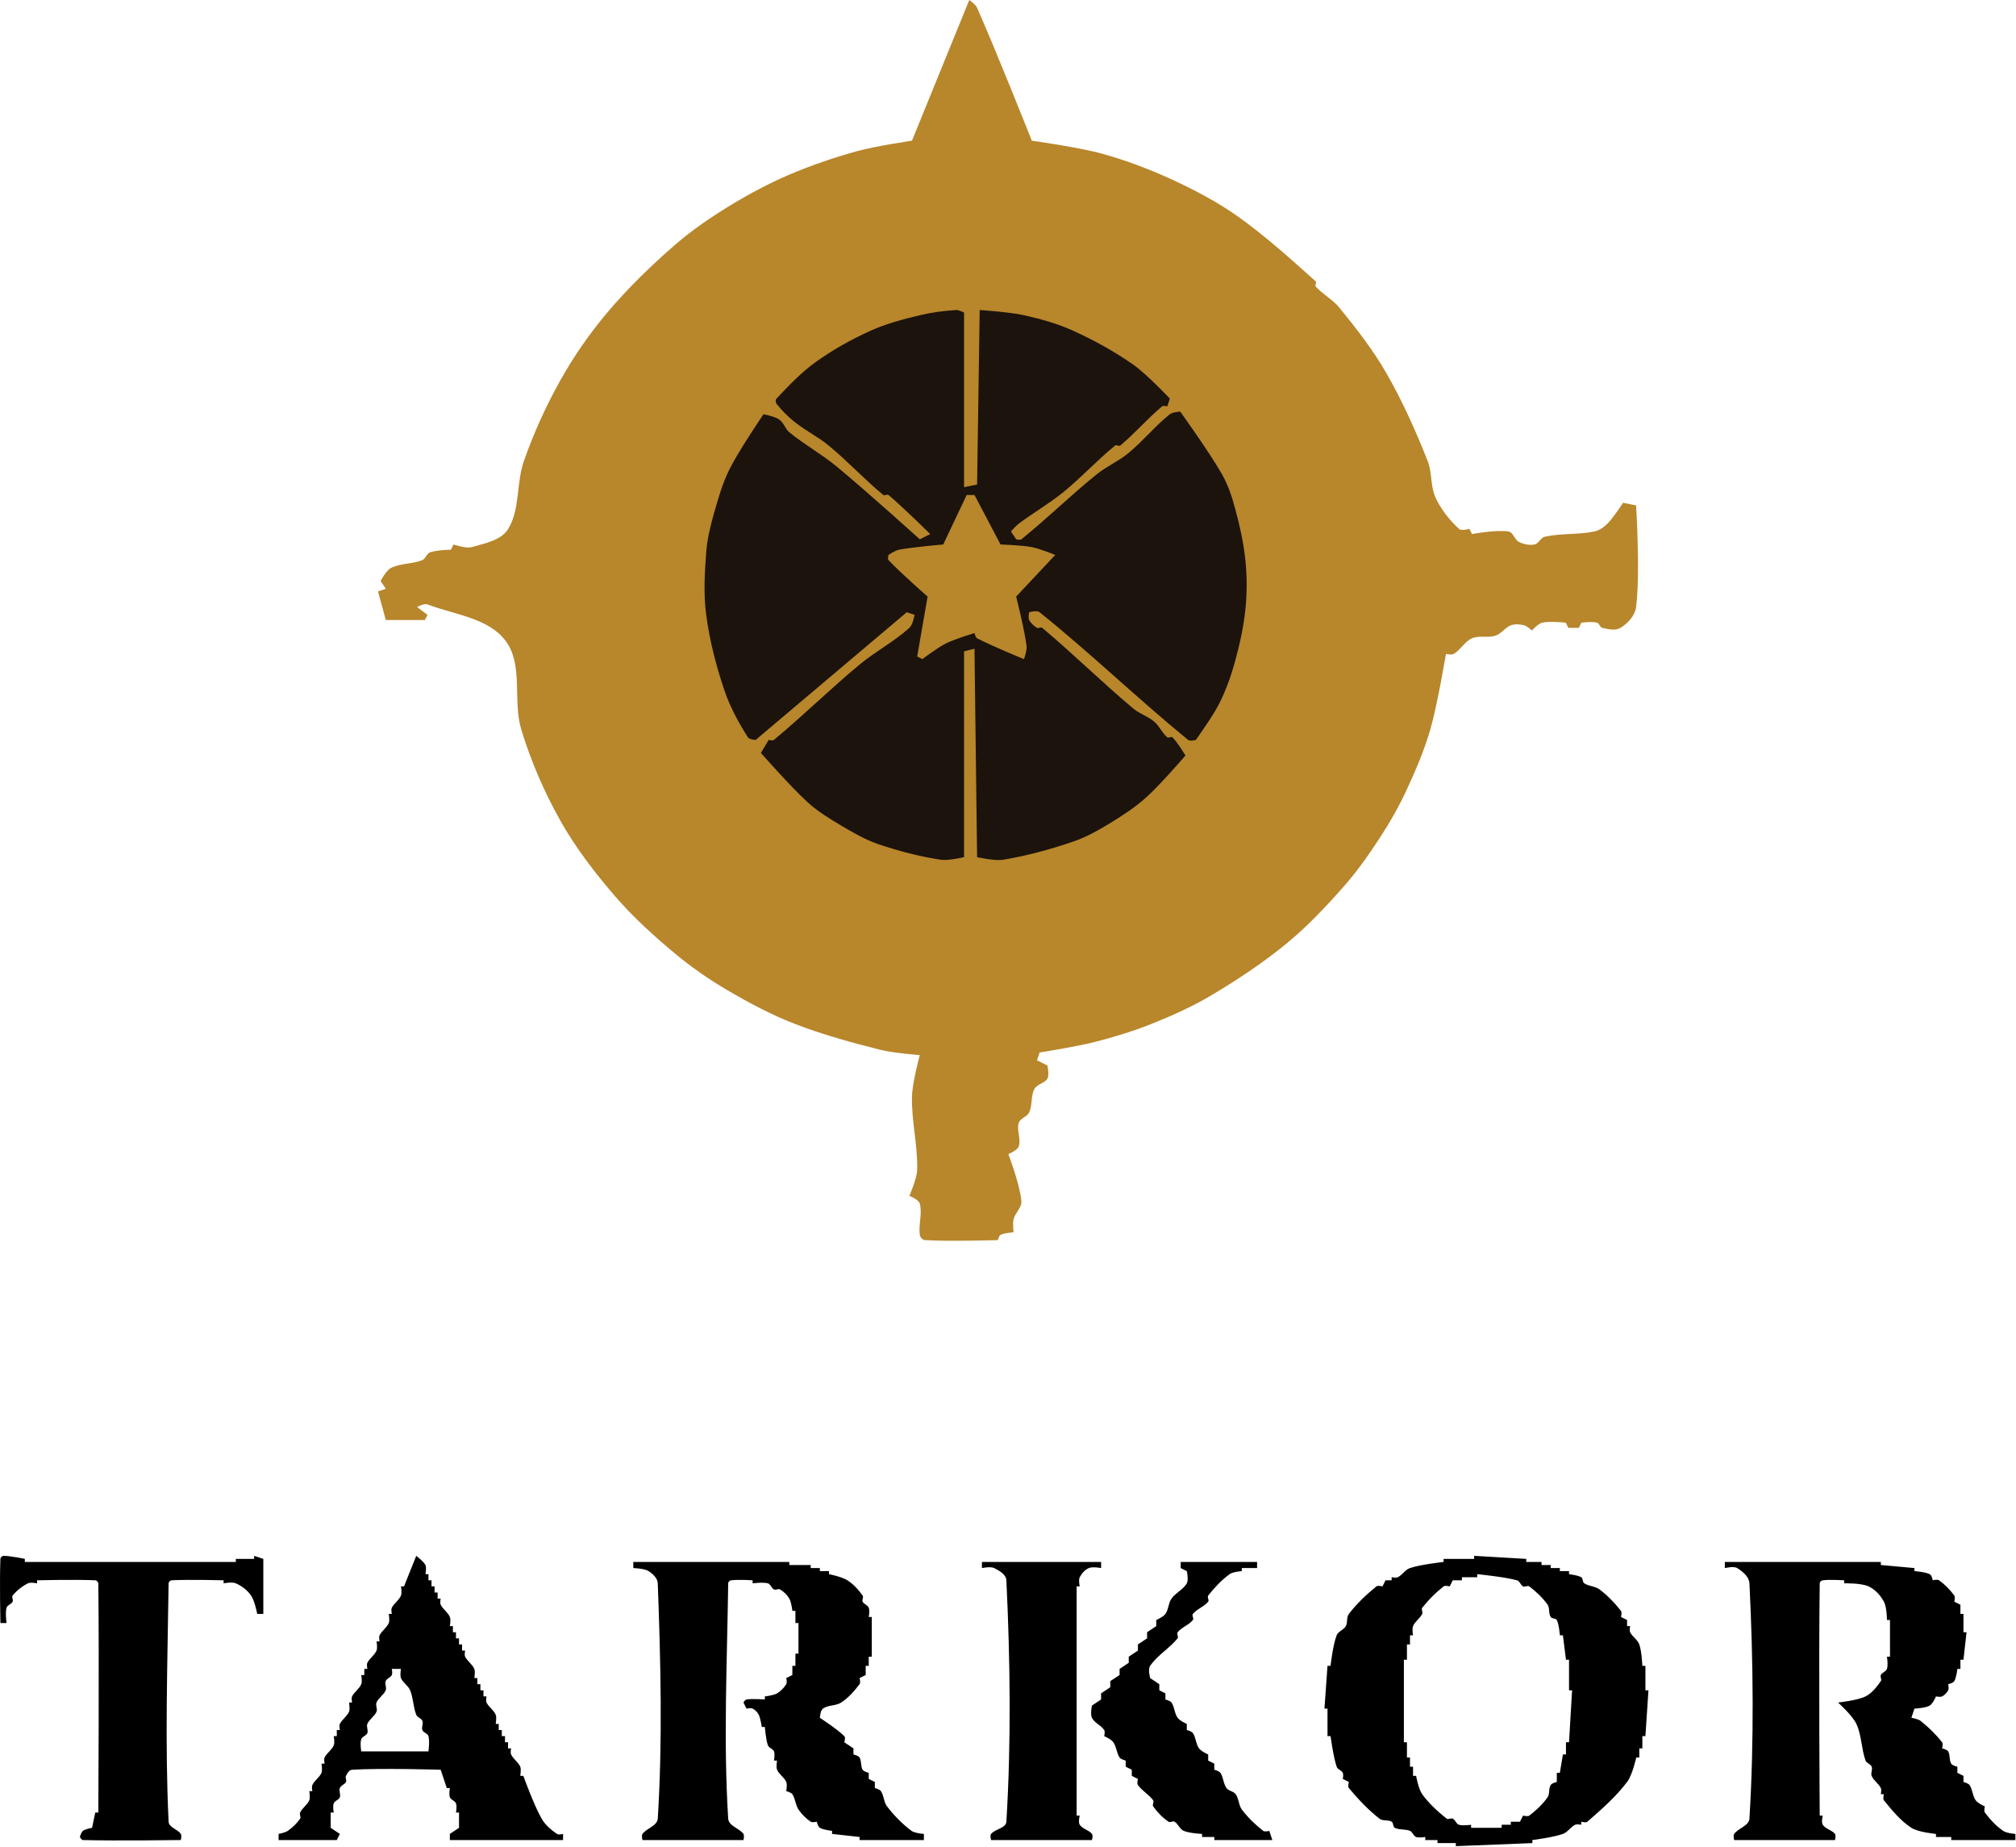
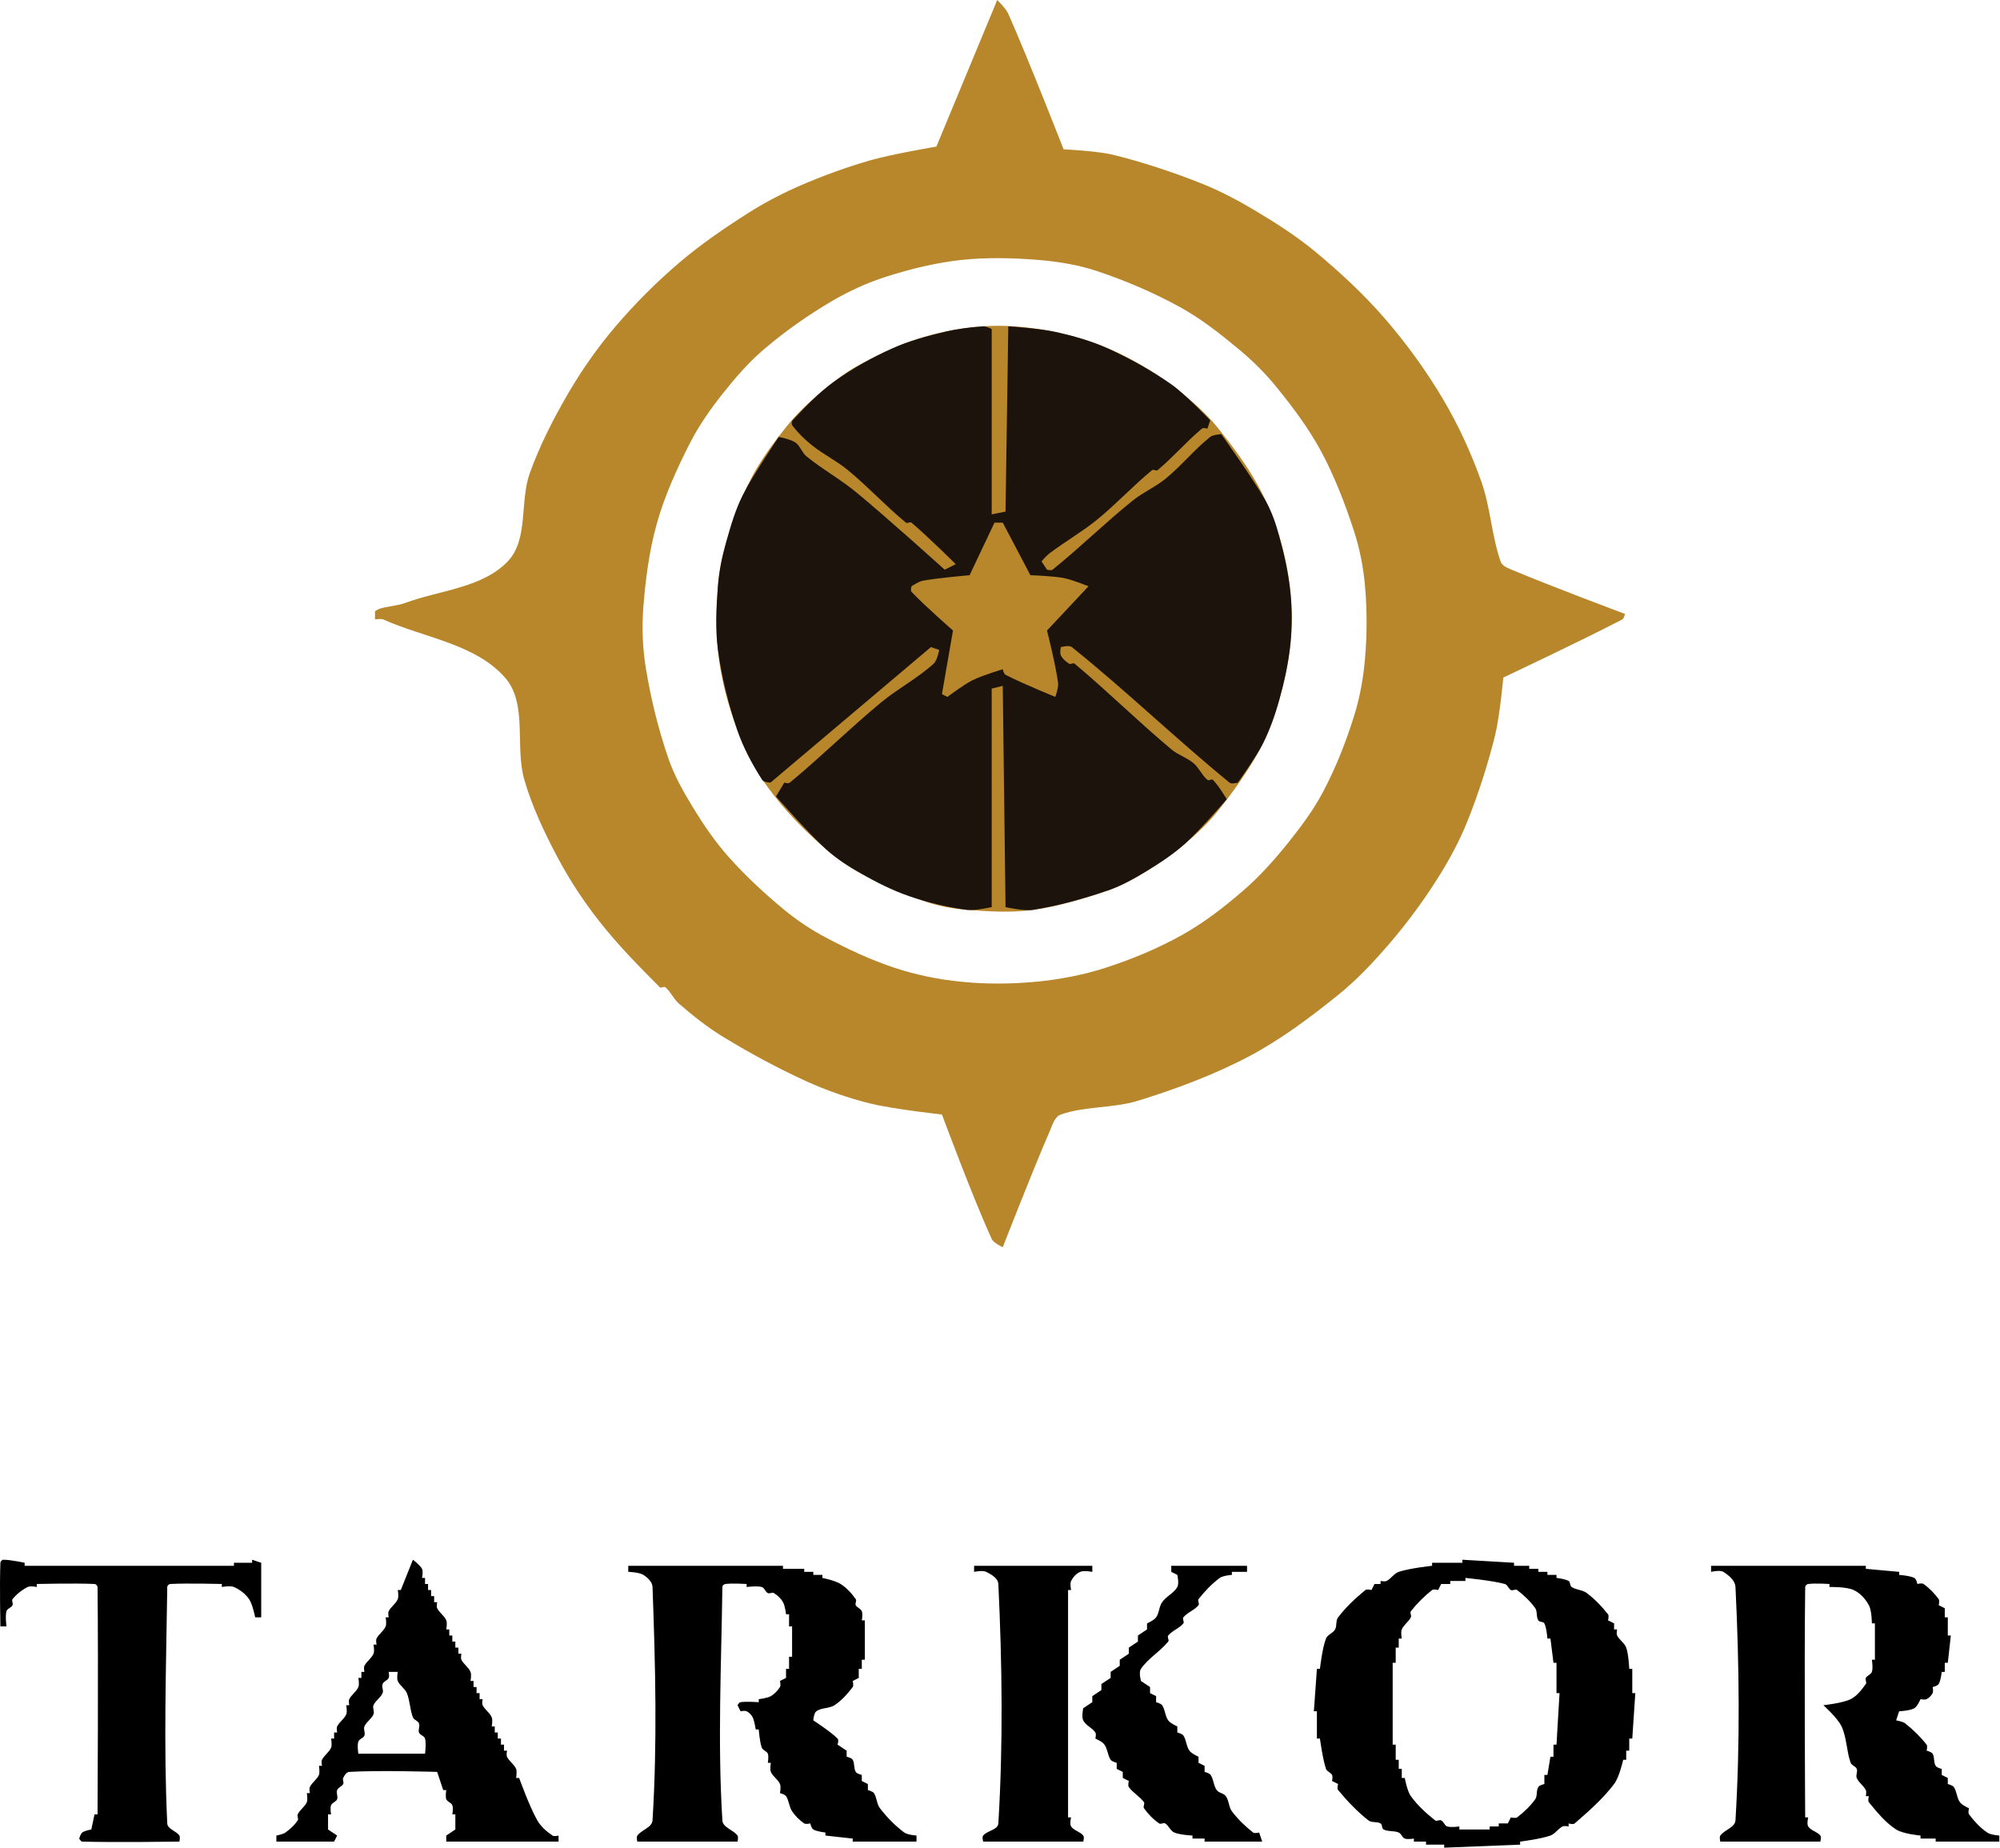
- <svg xmlns="http://www.w3.org/2000/svg" viewBox="0 0 1547.947 1417.334" role="img">
-   <g transform="translate(232.24 -72) scale(1)">
-     <path fill="#b8862b" fill-rule="evenodd" d="M512 72C512 72 516.9 75.4 518 78C532.9 111.6 560 180 560 180C560 180 596.4 185.1 614 190C632.5 195.1 650.6 202 668 210C685.3 218 702.4 227 718 238C739.2 253.1 758.6 270.6 778 288C779 288.9 777.1 291 778 292C783.4 298 790.9 301.8 796 308C809 323.9 821.7 340.2 832 358C844.5 379.7 854.8 402.7 864 426C867.5 434.9 866 445.3 870 454C874.2 463.1 880.7 471.2 888 478C890 479.8 896 478 896 478L898 482C898 482 916.8 478.5 926 480C929.7 480.6 930.6 486.3 934 488C937.6 489.8 942 490.8 946 490C949.3 489.3 950.7 484.7 954 484C966.4 481.3 979.5 482.6 992 480C995.8 479.2 999.3 476.7 1002 474C1006.7 469.3 1014 458 1014 458L1024 460C1024 460 1027.3 512.2 1024 538C1023.2 544.6 1017.7 550.5 1012 554C1008 556.4 1002.6 555 998 554C996.2 553.6 995.8 550.5 994 550C990.1 549 982 550 982 550L980 554L972 554L970 550C970 550 957.8 548.7 952 550C948.8 550.7 944 556 944 556C944 556 940.3 552.6 938 552C934.8 551.2 931.1 550.9 928 552C923.5 553.6 920.6 558.5 916 560C910.3 561.9 903.5 559.6 898 562C892.4 564.5 889.3 570.8 884 574C882.3 575 878 574 878 574C878 574 871.5 613 866 632C861.4 647.8 854.9 663.1 848 678C842.2 690.5 835.5 702.5 828 714C819.4 727.2 810.4 740.2 800 752C786.3 767.6 772 782.8 756 796C737.9 810.9 718.2 824 698 836C683.4 844.7 667.8 851.7 652 858C637.7 863.7 622.9 868.2 608 872C594.2 875.5 566 880 566 880L564 886L572 890C572 890 573.6 897.1 572 900C569.9 903.7 564 904.2 562 908C559.1 913.4 560.6 920.4 558 926C556.4 929.4 551.1 930.4 550 934C548.2 939.7 551.9 946.3 550 952C548.9 955.2 542 958 542 958C542 958 551 981.6 552 994C552.4 999.1 547.2 1003.1 546 1008C545.2 1011.2 546 1018 546 1018C546 1018 539 1018.5 536 1020C534.7 1020.7 534 1024 534 1024C534 1024 496.6 1025.2 478 1024C476.1 1023.9 474.3 1021.9 474 1020C472.9 1012.1 476.1 1003.7 474 996C473.1 992.8 466 990 466 990C466 990 471.8 977 472 970C472.5 951.3 467.6 932.7 468 914C468.2 903.2 474 882 474 882C474 882 453.8 880.4 444 878C421.7 872.4 399.4 866.3 378 858C359.9 851 342.7 841.8 326 832C312 823.8 298.5 814.4 286 804C269.7 790.4 253.9 776.1 240 760C224.4 741.9 209.7 722.8 198 702C185.6 679.9 175.4 656.3 168 632C161.3 610 169.8 582.4 156 564C142.8 546.3 116.6 543.9 96 536C93.4 535 88 538 88 538L96 544L94 548L64 548L58 526L64 524L60 518C60 518 64.2 509.9 68 508C75.4 504.3 84.3 505.1 92 502C94.6 500.9 95.3 497 98 496C103.1 494.2 114 494 114 494L116 490C116 490 125.5 493.3 130 492C140 489.1 152.6 486.9 158 478C167.2 462.8 164.1 442.8 170 426C177.5 404.6 186.9 383.8 198 364C208.3 345.6 220.4 328.1 234 312C249.8 293.3 267.5 276.1 286 260C299 248.7 313.3 239 328 230C342.7 221 358.1 212.8 374 206C390.9 198.8 408.3 192.9 426 188C439.7 184.2 468 180 468 180L512 72Z" />
-     <path fill="#1b130c" fill-rule="evenodd" d="M502 310C504.1 309.9 508 312 508 312L508 446L518 444L520 310C520 310 542.9 311.5 554 314C567 316.9 579.9 320.5 592 326C608 333.3 623.6 341.9 638 352C648.4 359.3 666 378 666 378L664 384C664 384 661 383.1 660 384C648.8 393.4 639.2 404.6 628 414C627 414.9 625 413.2 624 414C610.1 425.4 597.9 438.7 584 450C573.2 458.7 561.1 465.7 550 474C547.7 475.7 544 480 544 480L548 486C548 486 551 486.8 552 486C571.9 470 590.1 452 610 436C617.5 430 626.6 426.1 634 420C645.3 410.7 654.6 399.1 666 390C668.1 388.3 674 388 674 388C674 388 696.5 419.3 706 436C710.6 444.1 713.6 453 716 462C719.6 475.1 722.6 488.5 724 502C725.3 514.6 725.3 527.4 724 540C722.6 553.5 719.6 566.9 716 580C713 591 709.1 601.8 704 612C699 621.9 686 640 686 640C686 640 681.5 641.3 680 640C641.2 608.3 605.1 573.4 566 542C563.9 540.3 558 542 558 542C558 542 557.1 546.2 558 548C559.3 550.5 561.6 552.5 564 554C565.1 554.7 567 553.1 568 554C591.9 574 614.1 596 638 616C642.8 620 649.2 621.9 654 626C658 629.4 660 634.6 664 638C665 638.9 667.1 637.1 668 638C672.1 642.1 678 652 678 652C678 652 658.9 674.2 648 684C639.5 691.7 629.8 698 620 704C611.1 709.4 601.9 714.6 592 718C574.4 724 556.4 729 538 732C531.4 733.1 518 730 518 730L516 570L508 572L508 730C508 730 496 732.9 490 732C473.7 729.5 457.6 725.3 442 720C432.1 716.6 423 711.3 414 706C404.9 700.6 395.8 695.1 388 688C375.1 676.3 352 650 352 650L358 640C358 640 361 640.9 362 640C384.6 621.3 405.4 600.7 428 582C440.1 572 454.3 564.6 466 554C468.7 551.6 470 544 470 544L464 542L348 640C348 640 343.1 639.8 342 638C334.8 626.7 328.3 614.7 324 602C317.6 583.2 312.6 563.7 310 544C307.9 528.1 308.8 512 310 496C310.8 485.8 313.2 475.8 316 466C319.3 454.4 322.6 442.7 328 432C335.4 417.3 354 390 354 390C354 390 362.5 391.6 366 394C369.5 396.4 370.7 401.3 374 404C385.5 413.4 398.6 420.6 410 430C431.9 448 474 486 474 486L482 482C482 482 461.2 461.4 450 452C449 451.1 447 452.8 446 452C431.4 440 418.6 426 404 414C395.9 407.3 386.2 402.6 378 396C372.8 391.9 368.1 387.2 364 382C363.2 380.9 363.1 379 364 378C373.4 368 382.9 358 394 350C407.1 340.6 421.3 332.6 436 326C448.1 320.5 461.1 317.1 474 314C483.2 311.8 492.6 310.6 502 310ZM510 452L492 490C492 490 469.2 491.9 458 494C455.1 494.6 450 498 450 498C450 498 449.1 501 450 502C459.4 512 480 530 480 530L472 576L476 578C476 578 487.6 569.2 494 566C501 562.5 516 558 516 558C516 558 516.7 561.3 518 562C529.6 568.1 554 578 554 578C554 578 556.4 571.4 556 568C554.4 555.2 548 530 548 530L578 498C578 498 566.2 493.2 560 492C552.1 490.5 536 490 536 490L516 452L510 452Z" />
+ <svg xmlns="http://www.w3.org/2000/svg" viewBox="0 0 1446.4 1336.31" role="img">
+   <g transform="translate(209.2 -74) scale(1)">
+     <path fill="#b8862b" fill-rule="evenodd" d="M512 74C512 74 518.3 80.1 520 84C534.3 116.2 560 182 560 182C560 182 584.3 183.1 596 186C617.1 191.2 637.8 198.1 658 206C671.9 211.4 685.2 218.4 698 226C713.3 235.1 728.3 244.7 742 256C759.8 270.8 776.9 286.6 792 304C807.6 322 821.8 341.5 834 362C845.3 381 854.6 401.2 862 422C868.7 440.7 869.5 461.2 876 480C877.1 483.2 880.9 484.7 884 486C911 497.4 966 518 966 518C966 518 965.3 521.3 964 522C935.7 536.8 878 564 878 564C878 564 875.4 592.3 872 606C866.7 627.1 860.1 647.9 852 668C846.1 682.7 838.5 696.7 830 710C819.8 726.1 808.4 741.5 796 756C784.3 769.6 772 782.8 758 794C737.8 810.2 716.9 825.9 694 838C668.6 851.4 641.4 861.5 614 870C595.9 875.6 575.9 873.8 558 880C553.5 881.6 551.9 887.6 550 892C537.9 919.7 516 976 516 976C516 976 509.4 973 508 970C494.5 940.6 472 880 472 880C472 880 437 876.2 420 872C404.2 868.1 388.8 862.7 374 856C353.4 846.6 333.4 835.8 314 824C302.6 817.1 292.1 808.7 282 800C278 796.6 276 791.4 272 788C271 787.1 268.9 788.9 268 788C252.7 772.7 237.4 757.1 224 740C212.7 725.6 202.6 710.2 194 694C184.5 676.1 175.7 657.5 170 638C163 613.9 172.6 582.9 156 564C134.5 539.6 97.7 535.3 68 522C66.2 521.2 62 522 62 522L62 516C62 516 64.6 514.4 66 514C71.9 512.4 78.2 512.1 84 510C109 500.8 139.6 499.2 158 480C173.2 464.1 166.5 436.7 174 416C181.3 395.8 191.2 376.5 202 358C211.9 341.1 223.3 324.9 236 310C250.1 293.5 265.5 278.1 282 264C297.6 250.7 314.7 239 332 228C344.1 220.3 356.9 213.7 370 208C386.3 201 403 194.9 420 190C435.7 185.5 468 180 468 180L512 74ZM486 262C467.7 264 449.6 268.4 432 274C418.1 278.4 404.6 284.6 392 292C375.1 302 359 313.3 344 326C332.8 335.4 323.1 346.6 314 358C305 369.3 296.6 381.2 290 394C280.5 412.6 271.7 431.9 266 452C260.3 472.1 257.6 493.1 256 514C254.9 528.6 255.6 543.5 258 558C261.6 579.7 266.9 601.2 274 622C278.3 634.7 285 646.6 292 658C299.7 670.6 308.1 683 318 694C330.2 707.7 343.8 720.3 358 732C367.3 739.7 377.4 746.4 388 752C404.1 760.5 420.7 768.3 438 774C453.5 779.1 469.7 782.4 486 784C503.9 785.8 522.1 785.7 540 784C556.9 782.4 573.8 779.2 590 774C609.3 767.8 628.3 759.9 646 750C661.8 741.1 676.3 729.9 690 718C701.8 707.8 712.2 696.1 722 684C731.6 672 740.9 659.6 748 646C757 628.8 764.2 610.6 770 592C774.3 578.4 776.8 564.2 778 550C779.5 532.7 779.5 515.3 778 498C776.8 484.5 774.2 470.9 770 458C763.5 438.1 755.9 418.4 746 400C737.1 383.6 725.8 368.5 714 354C705.7 343.7 696.2 334.4 686 326C672.8 315 659.1 304.3 644 296C624.9 285.5 604.7 276.9 584 270C570.5 265.5 556.2 263.2 542 262C523.4 260.5 504.6 260 486 262ZM502 310C515.3 309 528.8 310 542 312C555.6 314 569 317.4 582 322C593.8 326.2 605.2 331.6 616 338C628 345 639.3 353.2 650 362C658 368.6 665.5 375.9 672 384C682.2 396.7 692 409.8 700 424C706.8 436 712 448.9 716 462C720 475 722.6 488.5 724 502C725.3 514.6 725.3 527.4 724 540C722.6 553.5 719.8 566.9 716 580C712.4 592.4 708.2 604.7 702 616C693.4 631.6 683 646.1 672 660C665 668.9 656.6 676.7 648 684C639.2 691.4 629.8 698 620 704C611.1 709.4 601.9 714.6 592 718C574.4 724 556.4 729.5 538 732C522.1 734.2 506 733.2 490 732C479.8 731.2 469.6 729.3 460 726C444.2 720.6 428.8 713.8 414 706C404.7 701.1 396 694.9 388 688C376.6 678.2 365.7 667.5 356 656C347.7 646.1 340 635.4 334 624C327.3 611.3 322.1 597.8 318 584C314.1 571 311.3 557.5 310 544C308.6 528.7 308.8 513.3 310 498C310.8 487.2 312.8 476.4 316 466C320.8 450.3 326.4 434.6 334 420C341.1 406.4 350.4 393.9 360 382C367.1 373.2 375.4 365.3 384 358C392.8 350.6 401.9 343.5 412 338C426.7 330 442 323 458 318C472.2 313.6 487.1 311.1 502 310Z" />
+     <path fill="#1b130c" fill-rule="evenodd" d="M502 310C504.1 309.9 508 312 508 312L508 446L518 444L520 310C520 310 542.9 311.5 554 314C567 316.9 579.9 320.5 592 326C608 333.3 623.6 341.9 638 352C648.4 359.3 666 378 666 378L664 384C664 384 661 383.1 660 384C648.8 393.4 639.2 404.6 628 414C627 414.9 625 413.2 624 414C610.1 425.4 597.9 438.7 584 450C573.2 458.7 561.1 465.7 550 474C547.7 475.7 544 480 544 480L548 486C548 486 551 486.8 552 486C571.9 470 590.1 452 610 436C617.5 430 626.6 426.1 634 420C645.3 410.7 654.6 399.1 666 390C668.1 388.3 674 388 674 388C674 388 696.5 419.3 706 436C710.6 444.1 713.6 453 716 462C719.6 475.1 722.6 488.5 724 502C725.3 514.6 725.3 527.4 724 540C722.6 553.5 719.6 566.9 716 580C713 591 709.1 601.8 704 612C699 621.9 686 640 686 640C686 640 681.5 641.3 680 640C641.2 608.3 605.1 573.4 566 542C563.9 540.3 558 542 558 542C558 542 557.1 546.2 558 548C559.3 550.5 561.6 552.5 564 554C565.1 554.7 567 553.1 568 554C591.9 574 614.1 596 638 616C642.8 620 649.2 621.9 654 626C658 629.4 660 634.6 664 638C665 638.9 667.1 637.1 668 638C672.1 642.1 678 652 678 652C678 652 658.9 674.2 648 684C639.5 691.7 629.8 698 620 704C611.1 709.4 601.9 714.6 592 718C574.4 724 556.4 729 538 732C531.4 733.1 518 730 518 730L516 570L508 572L508 730C508 730 496 732.8 490 732C475.7 730.1 461.6 726.7 448 722C436.1 717.9 424.9 712.2 414 706C404.8 700.8 395.8 695.1 388 688C375.1 676.3 352 650 352 650L358 640C358 640 361 640.9 362 640C384.6 621.3 405.4 600.7 428 582C440.1 572 454.3 564.6 466 554C468.7 551.6 470 544 470 544L464 542L348 640C348 640 343.1 639.8 342 638C334.8 626.7 328.3 614.7 324 602C317.6 583.2 312.7 563.7 310 544C308 528.8 308.8 513.3 310 498C310.8 487.2 313.1 476.5 316 466C319.2 454.4 322.6 442.7 328 432C335.4 417.3 354 390 354 390C354 390 362.5 391.6 366 394C369.5 396.4 370.7 401.3 374 404C385.5 413.4 398.6 420.6 410 430C431.9 448 474 486 474 486L482 482C482 482 461.2 461.4 450 452C449 451.1 447 452.8 446 452C431.4 440 418.6 426 404 414C395.9 407.3 386.2 402.6 378 396C372.8 391.9 368.1 387.2 364 382C363.2 380.9 363.1 379 364 378C373.4 368 382.9 358 394 350C407.1 340.6 421.3 332.6 436 326C448.1 320.5 461.1 317.1 474 314C483.2 311.8 492.6 310.6 502 310ZM510 452L492 490C492 490 469.2 491.9 458 494C455.1 494.6 450 498 450 498C450 498 449.1 501 450 502C459.4 512 480 530 480 530L472 576L476 578C476 578 487.6 569.2 494 566C501 562.5 516 558 516 558C516 558 516.7 561.3 518 562C529.6 568.1 554 578 554 578C554 578 556.4 571.4 556 568C554.4 555.2 548 530 548 530L578 498C578 498 566.2 493.2 560 492C552.1 490.5 536 490 536 490L516 452L510 452Z" />
  </g>
-   <g transform="translate(-6.727 1185.013) scale(1.173)">
+   <g transform="translate(-6.286 1119.229) scale(1.096)">
    <path fill="currentColor" fill-rule="evenodd" d="M8 8C12.7 8 22 10 22 10L22 12L160.1 12L160.1 10L172.1 10L172.1 8L178.1 10L178.1 46L174.1 46C174.1 46 172.5 37.5 170.1 34C167.7 30.5 164 27.7 160.1 26C157.7 24.9 152.1 26 152.1 26L152.1 24C152.1 24 129.4 23.4 118.1 24C117.1 24.1 116.1 25.1 116.1 26C115.4 78 113.6 130.1 116.1 182C116.3 185.8 122 186.9 124.1 190C124.8 191.1 124.1 194 124.1 194C124.1 194 81.4 194.6 60 194C59.1 194 58 192 58 192C58 192 58.9 188.9 60 188C61.7 186.7 66 186 66 186L68.1 176L70.1 176C70.1 176 70.7 76 70.1 26C70 25.1 69 24 68.1 24C55.4 23.4 30 24 30 24L30 26C30 26 25.8 25.1 24 26C20.2 27.9 16.7 30.7 14 34C13.2 35 14.6 36.8 14 38C13.2 39.7 10.5 40.2 10 42C9.1 45.2 10 52 10 52L6 52C6 52 5.4 24 6 10C6 9.1 7.1 8 8 8ZM278.2 8C278.2 8 282.9 11.5 284.2 14C285.1 15.8 284.2 20 284.2 20L286.2 20L286.2 24L288.2 24L288.2 28L290.2 28L290.2 32L292.2 32L292.2 36L294.2 36C294.2 36 293.6 38.8 294.2 40C295.7 43 298.9 44.9 300.2 48C301 49.8 300.2 54 300.2 54L302.2 54L302.2 58L304.2 58L304.2 62L306.2 62L306.2 66L308.2 66L308.2 70L310.2 70C310.2 70 309.6 72.8 310.2 74C311.7 77 314.9 78.9 316.2 82C317 83.8 316.2 88 316.2 88L318.2 88L318.2 92L320.2 92L320.2 96L322.2 96L322.2 100L324.2 100C324.2 100 323.6 102.8 324.2 104C325.7 107 328.9 108.9 330.2 112C331 113.8 330.2 118 330.2 118L332.2 118L332.2 122L334.2 122L334.2 126L336.3 126L336.3 130L338.3 130L338.3 134L340.3 134C340.3 134 339.7 136.8 340.3 138C341.7 141 344.9 142.9 346.3 146C347 147.8 346.3 152 346.3 152L348.3 152C348.3 152 355.2 171.2 360.3 180C362.6 184.1 366.4 187.3 370.3 190C371.4 190.8 374.3 190 374.3 190L374.3 194L300.2 194L300.2 190L306.2 186L306.2 176L304.2 176C304.2 176 305 171.9 304.2 170C303.5 168.2 300.9 167.8 300.2 166C299.5 164.1 300.2 160 300.2 160L298.2 160L294.2 148C294.2 148 255.5 146.8 236.2 148C234.3 148.1 233 150.3 232.2 152C231.6 153.2 232.8 154.8 232.2 156C231.3 157.7 228.9 158.2 228.2 160C227.4 161.9 228.9 164.1 228.2 166C227.5 167.8 224.9 168.2 224.2 170C223.4 171.9 224.2 176 224.2 176L222.2 176L222.2 186L228.2 190L226.2 194L188.1 194L188.1 190C188.1 190 192.4 189.2 194.1 188C197.2 185.8 200.1 183.1 202.2 180C202.9 178.9 201.6 177.2 202.2 176C203.6 173 206.8 171.1 208.2 168C208.9 166.2 208.2 162 208.2 162L210.2 162C210.2 162 209.6 159.2 210.2 158C211.6 155 214.8 153.1 216.2 150C216.9 148.2 216.2 144 216.2 144L218.2 144C218.2 144 217.6 141.2 218.2 140C219.7 137 222.9 135.1 224.2 132C225 130.2 224.2 126 224.2 126L226.2 126L226.2 122L228.2 122C228.2 122 227.6 119.2 228.2 118C229.7 115 232.9 113.1 234.2 110C235 108.2 234.2 104 234.2 104L236.2 104C236.2 104 235.6 101.2 236.2 100C237.7 97 240.9 95.1 242.2 92C243 90.2 242.2 86 242.2 86L244.2 86L244.2 82L246.2 82C246.2 82 245.6 79.2 246.2 78C247.7 75 250.9 73.1 252.2 70C253 68.2 252.2 64 252.2 64L254.2 64C254.2 64 253.6 61.2 254.2 60C255.7 57 258.9 55.1 260.2 52C261 50.2 260.2 46 260.2 46L262.2 46C262.2 46 261.6 43.2 262.2 42C263.7 39 266.9 37.1 268.2 34C269 32.2 268.2 28 268.2 28L270.2 28L278.2 8ZM970.7 8L1004.8 10L1004.8 12L1014.8 12L1014.8 14L1020.8 14L1020.8 16L1026.8 16L1026.8 18L1032.8 18L1032.8 20C1032.8 20 1038.4 20.6 1040.8 22C1042.1 22.8 1041.5 25.2 1042.8 26C1045.8 28 1049.9 27.8 1052.8 30C1058.1 34 1062.7 38.8 1066.8 44C1067.6 45.1 1066.8 48 1066.8 48L1070.8 50L1070.8 54L1072.8 54C1072.8 54 1072.2 56.8 1072.8 58C1074.3 61 1077.7 62.9 1078.8 66C1080.4 70.4 1080.8 80 1080.8 80L1082.8 80L1082.8 96L1084.8 96L1082.8 126L1080.8 126L1080.8 134L1078.8 134L1078.8 140L1076.8 140C1076.8 140 1074.3 151.5 1070.8 156C1063.4 165.8 1054 174 1044.8 182C1043.8 182.9 1040.8 182 1040.8 182L1040.8 184C1040.8 184 1038 183.4 1036.8 184C1033.8 185.5 1031.9 188.9 1028.8 190C1022.4 192.3 1008.8 194 1008.8 194L1008.8 196L958.7 198L958.7 196L946.7 196L946.7 194L938.7 194L938.7 192C938.7 192 934.6 192.7 932.7 192C930.9 191.3 930.4 188.7 928.7 188C925.6 186.7 921.7 187.5 918.7 186C917.4 185.3 918 182.8 916.7 182C914.3 180.6 910.8 181.7 908.7 180C901.3 174.2 894.7 167.2 888.7 160C887.8 159 888.7 156 888.7 156L884.7 154C884.7 154 885.3 151.2 884.7 150C883.8 148.3 881.3 147.8 880.7 146C878.5 139.6 876.7 126 876.7 126L874.7 126L874.7 108L872.7 108L874.7 80L876.7 80C876.7 80 878.2 66.3 880.7 60C881.7 57.4 885.3 56.5 886.7 54C888 51.6 887 48.2 888.7 46C893.8 39.3 900.1 33.4 906.7 28C907.7 27.2 910.7 28 910.7 28L912.7 24L916.7 24L916.7 22C916.7 22 919.5 22.6 920.7 22C923.7 20.5 925.5 17.1 928.7 16C935.8 13.6 950.7 12 950.7 12L950.7 10L970.7 10L970.7 8ZM420.3 12L522.4 12L522.4 14L536.4 14L536.4 16L542.4 16L542.4 18L548.4 18L548.4 20C548.4 20 556.9 21.7 560.4 24C564.4 26.5 567.7 30.2 570.4 34C571.2 35.1 569.8 36.8 570.4 38C571.3 39.7 573.7 40.2 574.4 42C575.2 43.9 574.4 48 574.4 48L576.4 48L576.4 74L574.4 74L574.4 80L572.4 80L572.4 86L568.4 88C568.4 88 569.2 90.9 568.4 92C565 96.5 561.1 100.9 556.4 104C552.9 106.3 547.8 105.5 544.4 108C542.7 109.2 542.4 114 542.4 114C542.4 114 553.7 121.3 558.4 126C559.4 126.9 558.4 130 558.4 130L564.4 134L564.4 138C564.4 138 567.7 138.7 568.4 140C569.8 142.4 569 145.6 570.4 148C571.2 149.3 574.4 150 574.4 150L574.4 154L578.4 156L578.4 160C578.4 160 581.6 160.8 582.4 162C584.4 165 584.2 169.2 586.4 172C591 178 596.4 183.5 602.4 188C604.7 189.6 610.5 190 610.5 190L610.5 194L568.4 194L568.4 192L550.4 190L550.4 188C550.4 188 544.8 187.4 542.4 186C541.1 185.2 540.4 182 540.4 182C540.4 182 537.5 182.7 536.4 182C533.3 179.9 530.5 177.1 528.4 174C526.4 171 526.4 167 524.4 164C523.6 162.8 520.4 162 520.4 162C520.4 162 521.2 157.8 520.4 156C519.1 152.9 515.7 151.1 514.4 148C513.6 146.2 514.4 142 514.4 142L512.4 142C512.4 142 513.1 137.9 512.4 136C511.7 134.2 509 133.8 508.4 132C507 128.2 506.4 120 506.4 120L504.4 120C504.4 120 503.6 114.5 502.4 112C501.5 110.3 500.1 108.8 498.4 108C497.2 107.4 494.4 108 494.4 108L492.4 104C492.4 104 493.4 102.1 494.4 102C498.3 101.4 506.4 102 506.4 102L506.4 100C506.4 100 512 99.4 514.4 98C516.8 96.6 518.9 94.4 520.4 92C521.1 90.9 520.4 88 520.4 88L524.4 86L524.4 80L526.4 80L526.4 72L528.4 72L528.4 52L526.4 52L526.4 44L524.4 44C524.4 44 523.8 38.4 522.4 36C521 33.5 518.8 31.5 516.4 30C515.2 29.3 513.6 30.6 512.4 30C510.7 29.2 510.2 26.5 508.4 26C505.2 25.1 498.4 26 498.4 26L498.4 24C498.4 24 489 23.4 484.4 24C483.4 24.1 482.4 25.1 482.4 26C481.7 77.3 479.2 128.8 482.4 180C482.6 184.7 489.6 186.2 492.4 190C493.1 191.1 492.4 194 492.4 194L426.3 194C426.3 194 425.5 191.1 426.3 190C429.1 186.2 436 184.7 436.3 180C439.5 128.8 438.2 77.3 436.3 26C436.2 22.7 433.1 19.8 430.3 18C427.4 16.2 420.3 16 420.3 16L420.3 12ZM648.5 12L726.5 12L726.5 16C726.5 16 721 14.9 718.5 16C715.9 17.1 713.8 19.5 712.5 22C711.6 23.8 712.5 28 712.5 28L710.5 28L710.5 178L712.5 178C712.5 178 711.4 182.3 712.5 184C714.4 186.8 718.5 187.4 720.5 190C721.4 191 720.5 194 720.5 194L654.5 194C654.5 194 653.6 191 654.5 190C657.2 186.7 664.2 186.3 664.5 182C667.7 129.4 667 76.6 664.5 24C664.3 20.2 659.9 17.7 656.5 16C654.1 14.8 648.5 16 648.5 16L648.5 12ZM778.6 12L828.6 12L828.6 16L818.6 16L818.6 18C818.6 18 812.8 18.4 810.6 20C805.3 23.9 800.7 28.8 796.6 34C795.8 35.1 797.4 37 796.6 38C793.9 41.3 789.3 42.7 786.6 46C785.7 47 787.4 49 786.6 50C783.9 53.3 779.3 54.7 776.6 58C775.7 59 777.4 61 776.6 62C771.2 68.6 763.4 73 758.6 80C757 82.2 758.6 88 758.6 88L764.6 92L764.6 96L768.6 98L768.6 102C768.6 102 771.7 102.8 772.6 104C774.6 107 774.5 111.1 776.6 114C778 116 782.6 118 782.6 118L782.6 122C782.6 122 785.8 122.8 786.6 124C788.6 127 788.5 131.1 790.6 134C792 136 796.6 138 796.6 138L796.6 142L800.6 144L800.6 148C800.6 148 803.8 148.8 804.6 150C806.6 153 806.5 157.1 808.6 160C810 162 813.2 162 814.6 164C816.7 166.9 816.5 171.1 818.6 174C822.6 179.3 827.4 183.9 832.6 188C833.7 188.8 836.6 188 836.6 188L838.6 194L800.6 194L800.6 192L792.6 192L792.6 190C792.6 190 784.3 189.6 780.6 188C778 186.9 777 183.5 774.6 182C773.4 181.3 771.7 182.8 770.6 182C766.7 179.3 763.3 175.8 760.6 172C759.8 170.9 761.3 169.1 760.6 168C757.8 164.2 753.3 161.8 750.6 158C749.8 156.9 750.6 154 750.6 154L746.6 152L746.6 148L742.6 146L742.6 142C742.6 142 739.4 141.2 738.6 140C736.6 137 736.6 132.9 734.5 130C733.2 128 728.5 126 728.5 126C728.5 126 729.3 123.1 728.5 122C726.5 118.9 722.2 117.4 720.5 114C719.3 111.6 720.5 106 720.5 106L726.5 102L726.5 98L732.5 94L732.5 90L738.6 86L738.6 82L744.6 78L744.6 74L750.6 70L750.6 66L756.6 62L756.6 58L762.6 54L762.6 50C762.6 50 767.2 48 768.6 46C770.7 43.1 770.5 38.9 772.6 36C775.3 32.1 780.3 30.1 782.6 26C783.9 23.7 782.6 18 782.6 18L778.6 16L778.6 12ZM1134.8 12L1236.9 12L1236.9 14L1258.9 16L1258.9 18C1258.9 18 1265.9 18.5 1268.9 20C1270.3 20.7 1270.9 24 1270.9 24C1270.9 24 1273.9 23.2 1275 24C1278.8 26.7 1282.2 30.2 1285 34C1285.7 35.1 1285 38 1285 38L1289 40L1289 46L1291 46L1291 58L1293 58L1291 76L1289 76L1289 82L1287 82C1287 82 1286.4 87.6 1285 90C1284.2 91.3 1281 92 1281 92C1281 92 1281.6 94.8 1281 96C1280.1 97.7 1278.6 99.2 1277 100C1275.8 100.6 1273 100 1273 100C1273 100 1271 104.8 1268.9 106C1266 107.7 1258.9 108 1258.9 108L1256.9 114C1256.9 114 1261.3 114.7 1262.9 116C1268.1 120.1 1272.9 124.8 1277 130C1277.8 131.1 1277 134 1277 134C1277 134 1280.2 134.7 1281 136C1282.4 138.4 1281.5 141.6 1283 144C1283.7 145.3 1287 146 1287 146L1287 150L1291 152L1291 156C1291 156 1294.1 156.8 1295 158C1297 161 1296.9 165.1 1299 168C1300.4 170 1305 172 1305 172C1305 172 1304.2 174.9 1305 176C1308.4 180.5 1312.3 184.8 1317 188C1319.2 189.6 1325 190 1325 190L1325 194L1283 194L1283 192L1273 192L1273 190C1273 190 1261.6 189 1256.9 186C1249.8 181.4 1244.3 174.6 1238.9 168C1238.1 167 1238.9 164 1238.9 164L1236.9 164C1236.9 164 1237.5 161.2 1236.9 160C1235.4 157 1232.2 155.1 1230.9 152C1230.1 150.2 1231.7 147.9 1230.9 146C1230.2 144.2 1227.6 143.8 1226.9 142C1224.1 134.2 1224.4 125.5 1220.9 118C1218.3 112.4 1208.9 104 1208.9 104C1208.9 104 1221.4 102.7 1226.9 100C1231.1 97.9 1234.2 93.8 1236.9 90C1237.7 88.9 1236.3 87.2 1236.9 86C1237.8 84.3 1240.3 83.8 1240.9 82C1241.8 79.5 1240.9 74 1240.9 74L1242.9 74L1242.9 50L1240.9 50C1240.9 50 1240.9 41.6 1238.9 38C1236.7 33.9 1233.2 30 1228.9 28C1224 25.7 1212.9 26 1212.9 26L1212.9 24C1212.9 24 1203.5 23.4 1198.9 24C1198 24.1 1196.9 25.1 1196.9 26C1196.2 76.7 1196.9 178 1196.9 178L1198.9 178C1198.9 178 1197.8 182.3 1198.9 184C1200.7 186.8 1204.8 187.4 1206.9 190C1207.7 191 1206.9 194 1206.9 194L1140.9 194C1140.9 194 1140.1 191.1 1140.9 190C1143.6 186.2 1150.6 184.7 1150.9 180C1154 128.8 1153.4 77.3 1150.9 26C1150.7 21.7 1146.5 18.3 1142.9 16C1140.6 14.6 1134.8 16 1134.8 16L1134.8 12ZM972.7 20L972.7 22L962.7 22L962.7 24L956.7 24L954.7 28C954.7 28 951.8 27.2 950.7 28C945.5 32.1 940.8 36.8 936.7 42C935.9 43.1 937.3 44.8 936.7 46C935.2 49 932 50.9 930.7 54C929.9 55.8 930.7 60 930.7 60L928.7 60L928.7 66L926.7 66L926.7 76L924.7 76L924.7 130L926.7 130L926.7 140L928.7 140L928.7 146L930.7 146L930.7 152L932.7 152C932.7 152 934.2 160.6 936.7 164C941.1 170.1 946.8 175.3 952.7 180C953.8 180.8 955.5 179.4 956.7 180C958.4 180.8 958.9 183.4 960.7 184C963.2 184.8 968.7 184 968.7 184L968.7 186L988.7 186L988.7 184L994.7 184L994.7 182L1000.7 182L1002.7 178C1002.7 178 1005.7 178.8 1006.8 178C1011.3 174.6 1015.5 170.6 1018.8 166C1020.3 163.7 1019.3 160.4 1020.8 158C1021.5 156.7 1024.8 156 1024.8 156L1024.8 150L1026.8 150L1028.8 138L1030.8 138L1030.8 130L1032.8 130L1034.8 96L1032.8 96L1032.8 76L1030.8 76L1028.8 60L1026.8 60C1026.8 60 1026.3 53 1024.8 50C1024.1 48.7 1021.5 49.3 1020.8 48C1019.3 45.6 1020.3 42.3 1018.8 40C1015.5 35.4 1011.3 31.4 1006.8 28C1005.7 27.2 1003.9 28.6 1002.7 28C1001.1 27.2 1000.6 24.5 998.7 24C990.3 21.7 972.7 20 972.7 20ZM262.2 82C262.2 82 262.8 84.8 262.2 86C261.4 87.7 258.9 88.2 258.2 90C257.4 91.9 259 94.2 258.2 96C256.9 99.1 253.5 100.9 252.2 104C251.4 105.8 253 108.2 252.2 110C250.9 113.1 247.5 114.9 246.2 118C245.4 119.8 246.9 122.1 246.2 124C245.5 125.8 242.8 126.2 242.2 128C241.3 130.5 242.2 136 242.2 136L286.2 136C286.2 136 287.1 129.2 286.2 126C285.7 124.2 282.9 123.8 282.2 122C281.5 120.1 283 117.9 282.2 116C281.5 114.2 278.9 113.8 278.2 112C276.2 106.9 276.3 101.1 274.2 96C272.9 92.9 269.5 91.1 268.2 88C267.4 86.2 268.2 82 268.2 82L262.2 82Z" />
  </g>
</svg>
